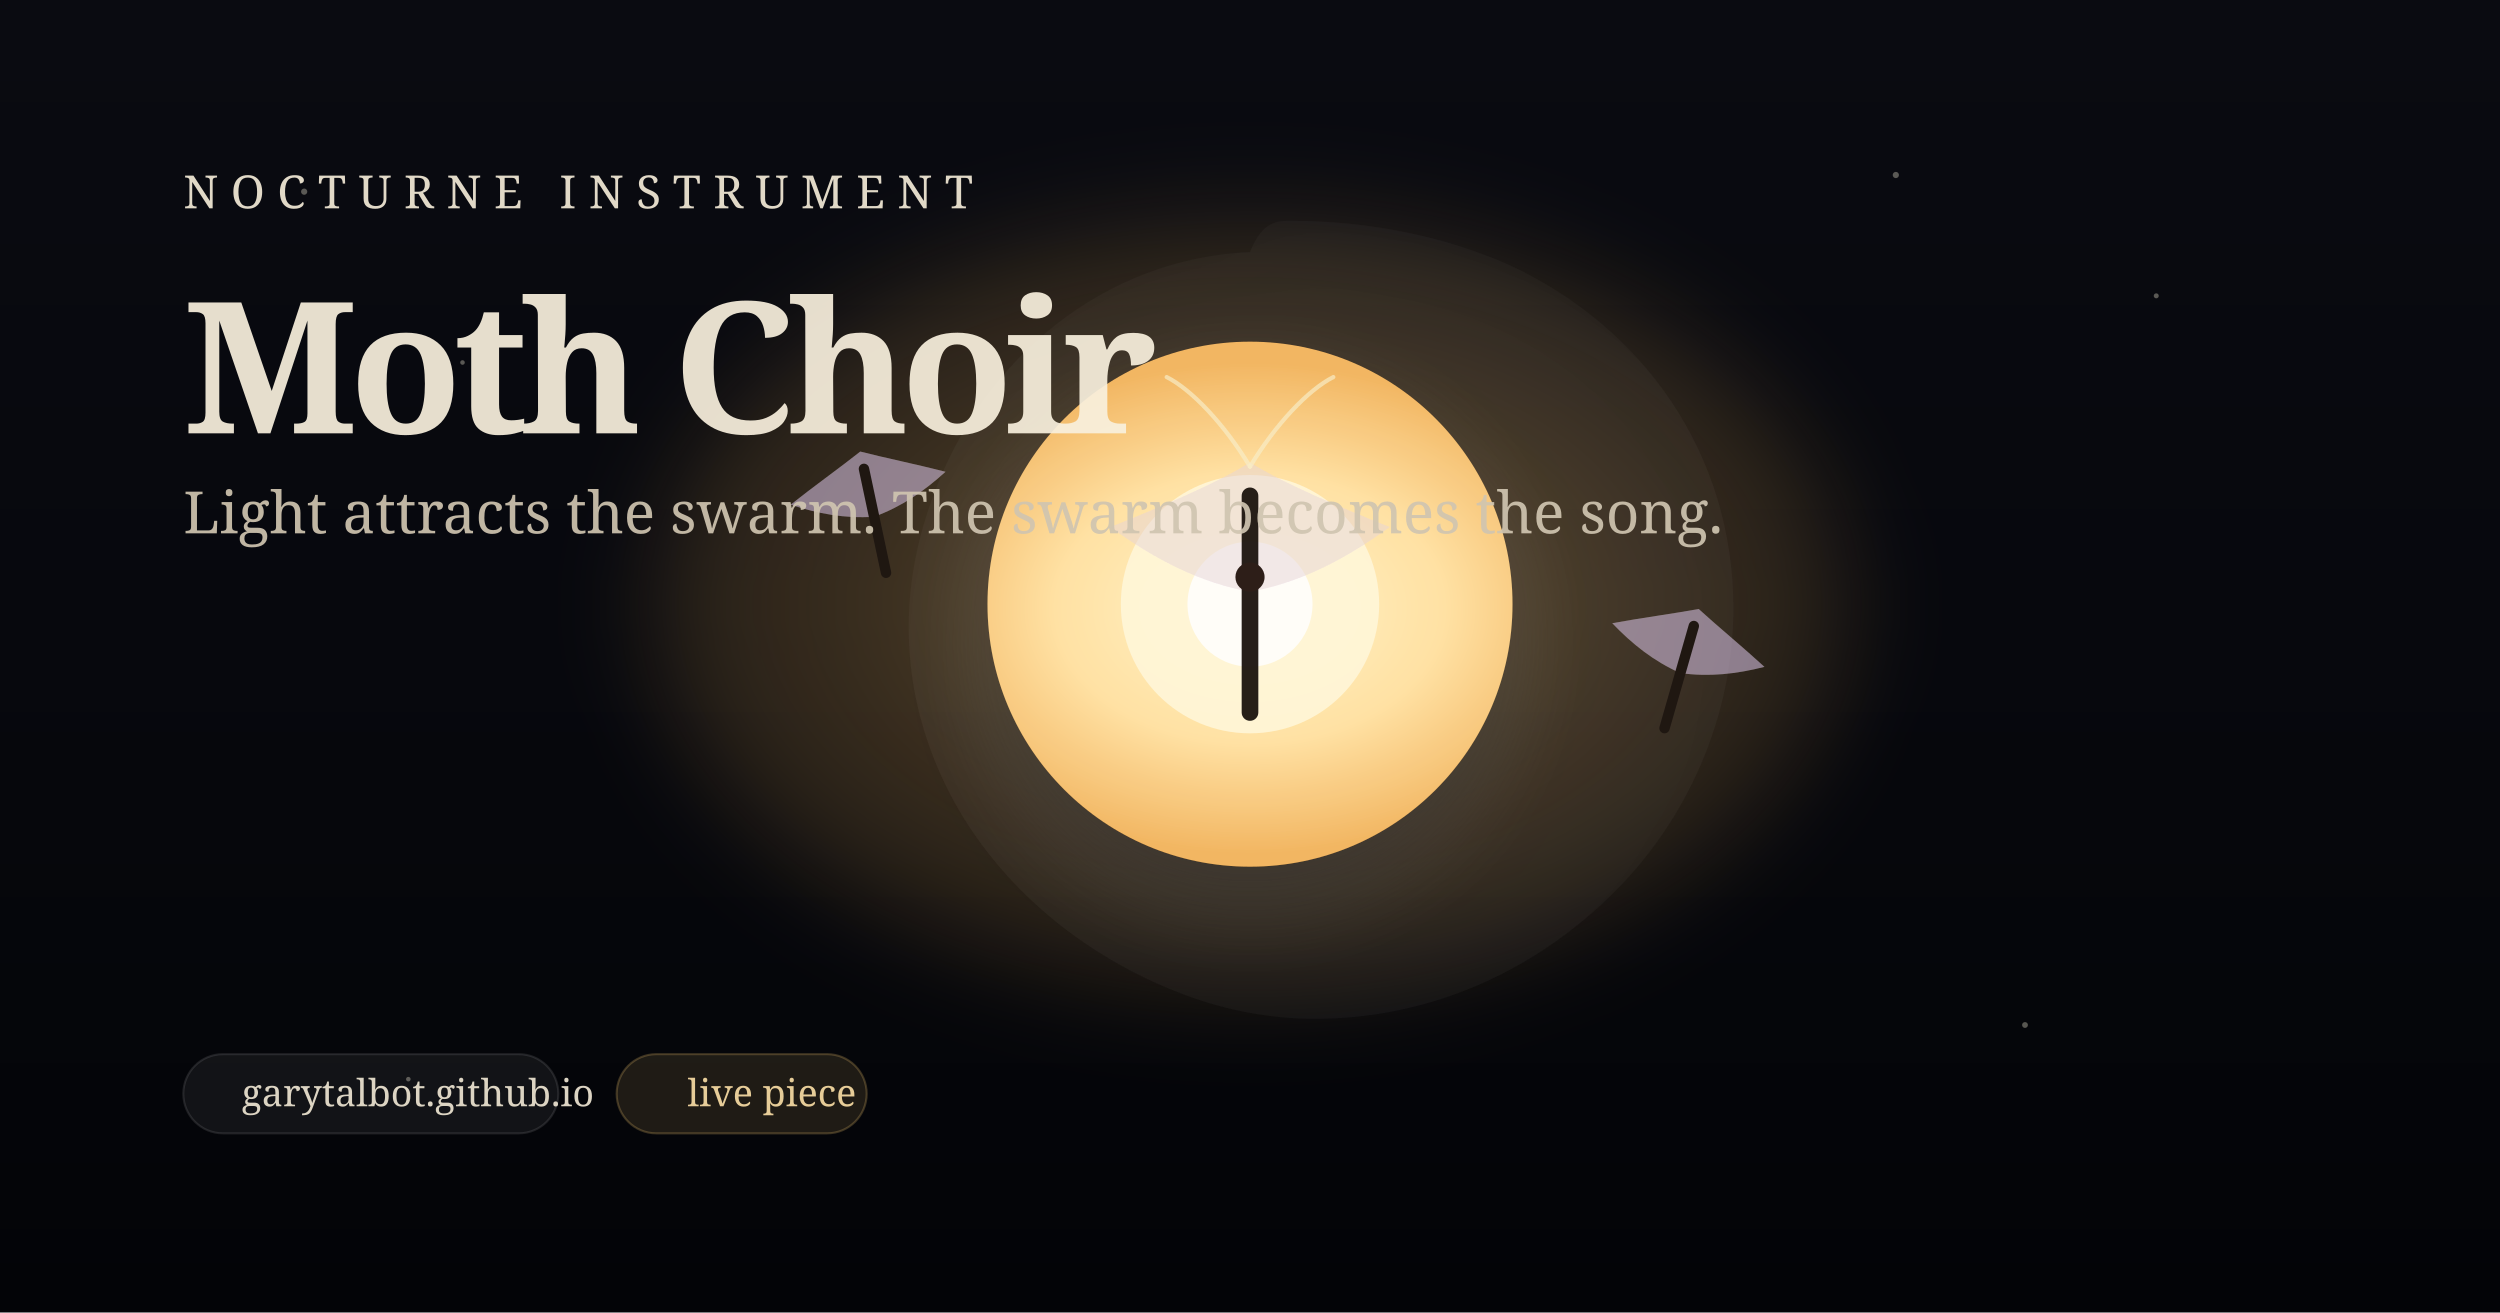
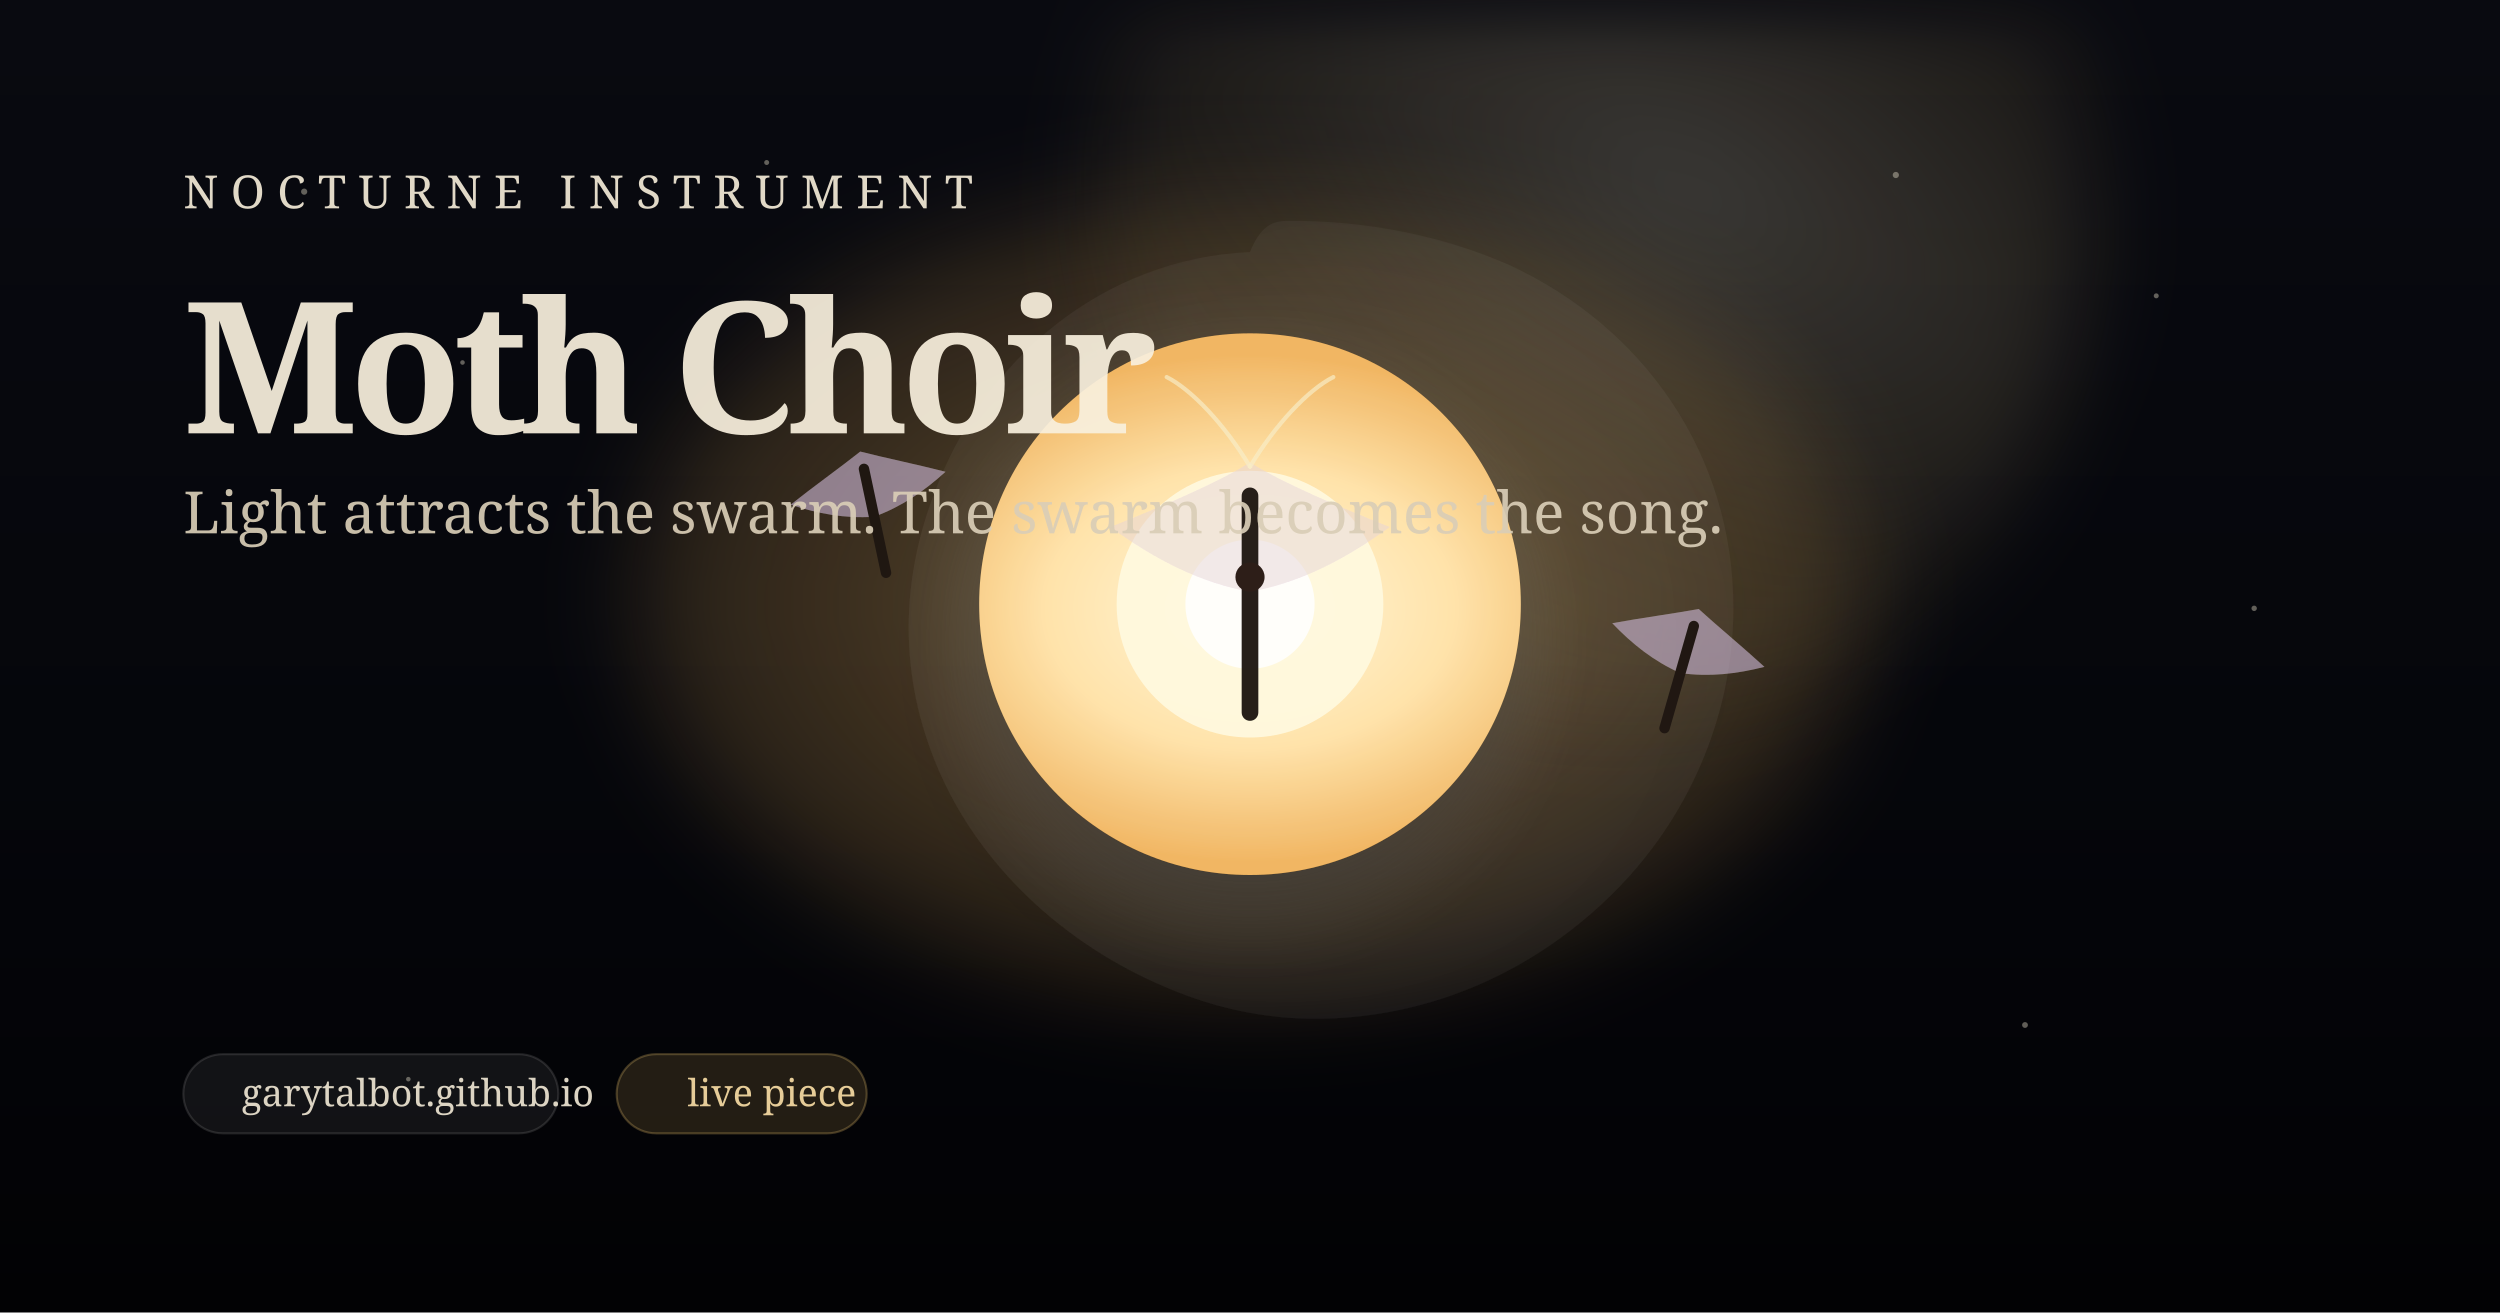
<svg xmlns="http://www.w3.org/2000/svg" width="1200" height="630" viewBox="0 0 1200 630" fill="none" role="img" aria-label="Moth Choir social card">
  <defs>
    <linearGradient id="bg" x1="600" y1="0" x2="600" y2="630" gradientUnits="userSpaceOnUse">
-       <stop stop-color="#0A0B11" />
-       <stop offset="0.62" stop-color="#06070C" />
-       <stop offset="1" stop-color="#030407" />
+       <stop stop-color="#090A10" />
+       <stop offset="0.58" stop-color="#05060B" />
+       <stop offset="1" stop-color="#020204" />
    </linearGradient>
-     <radialGradient id="glow" cx="0" cy="0" r="1" gradientUnits="userSpaceOnUse" gradientTransform="translate(600 290) rotate(90) scale(260 420)">
-       <stop stop-color="#FFD78A" stop-opacity="0.58" />
-       <stop offset="0.36" stop-color="#D8A455" stop-opacity="0.28" />
+     <radialGradient id="beam" cx="0" cy="0" r="1" gradientUnits="userSpaceOnUse" gradientTransform="translate(810 92) rotate(118) scale(380 720)">
+       <stop stop-color="#F4E9C6" stop-opacity="0.22" />
+       <stop offset="0.4" stop-color="#CDAE6B" stop-opacity="0.1" />
+       <stop offset="1" stop-color="#CDAE6B" stop-opacity="0" />
+     </radialGradient>
+     <radialGradient id="glow" cx="0" cy="0" r="1" gradientUnits="userSpaceOnUse" gradientTransform="translate(600 290) rotate(90) scale(270 430)">
+       <stop stop-color="#FFE39B" stop-opacity="0.62" />
+       <stop offset="0.36" stop-color="#D8A455" stop-opacity="0.3" />
      <stop offset="1" stop-color="#D8A455" stop-opacity="0" />
    </radialGradient>
-     <radialGradient id="halo" cx="0" cy="0" r="1" gradientUnits="userSpaceOnUse" gradientTransform="translate(600 292) rotate(90) scale(118 170)">
-       <stop stop-color="#FFF2CB" />
-       <stop offset="0.55" stop-color="#FFE0A0" />
-       <stop offset="1" stop-color="#F2B45E" />
+     <radialGradient id="halo" cx="0" cy="0" r="1" gradientUnits="userSpaceOnUse" gradientTransform="translate(600 292) rotate(90) scale(122 178)">
+       <stop stop-color="#FFF5D8" />
+       <stop offset="0.55" stop-color="#FFE2A7" />
+       <stop offset="1" stop-color="#F0B35D" />
    </radialGradient>
    <filter id="blur" x="-100" y="-100" width="1400" height="830" filterUnits="userSpaceOnUse" color-interpolation-filters="sRGB">
      <feGaussianBlur stdDeviation="22" />
    </filter>
    <filter id="shadow" x="-100" y="-100" width="1400" height="830" filterUnits="userSpaceOnUse" color-interpolation-filters="sRGB">
      <feDropShadow dx="0" dy="18" stdDeviation="18" flood-color="#000000" flood-opacity="0.45" />
    </filter>
  </defs>
  <rect width="1200" height="630" fill="url(#bg)" />
-   <ellipse cx="600" cy="290" rx="290" ry="190" fill="url(#glow)" filter="url(#blur)" />
-   <g opacity="0.34">
+   <ellipse cx="600" cy="286" rx="296" ry="196" fill="url(#glow)" filter="url(#blur)" />
+   <ellipse cx="766" cy="100" rx="238" ry="248" fill="url(#beam)" filter="url(#blur)" />
+   <g opacity="0.38">
    <circle cx="146" cy="92" r="1.5" fill="#F6EFD8" />
    <circle cx="222" cy="174" r="1.1" fill="#F6EFD8" />
    <circle cx="910" cy="84" r="1.5" fill="#F6EFD8" />
    <circle cx="1035" cy="142" r="1.2" fill="#F6EFD8" />
    <circle cx="972" cy="492" r="1.4" fill="#F6EFD8" />
    <circle cx="196" cy="518" r="1.1" fill="#F6EFD8" />
+     <circle cx="368" cy="78" r="1.2" fill="#F6EFD8" />
+     <circle cx="1082" cy="292" r="1.3" fill="#F6EFD8" />
  </g>
  <g filter="url(#shadow)">
-     <circle cx="600" cy="290" r="126" fill="url(#halo)" />
-     <circle cx="600" cy="290" r="62" fill="#FFF6D7" fill-opacity="0.9" />
-     <circle cx="600" cy="290" r="30" fill="#FFFDF8" />
-     <path d="M600 121C530 124 472 172 448 238C430 286 433 334 454 377C476 422 518 459 570 478C589 485 610 489 631 489C684 489 734 468 773 430C810 394 832 344 832 292C832 218 789 157 724 127C692 113 656 106 620 106C613 106 606 106 600 121Z" fill="rgba(255, 255, 255, 0.03)" />
+     <circle cx="600" cy="290" r="130" fill="url(#halo)" />
+     <circle cx="600" cy="290" r="64" fill="#FFF8DD" fill-opacity="0.94" />
+     <circle cx="600" cy="290" r="31" fill="#FFFEFA" />
+     <path d="M600 121C530 124 472 172 448 238C430 286 433 334 454 377C476 422 518 459 570 478C589 485 610 489 631 489C684 489 734 468 773 430C810 394 832 344 832 292C832 218 789 157 724 127C692 113 656 106 620 106C613 106 606 106 600 121Z" fill="rgba(255, 255, 255, 0.04)" />
  </g>
  <g opacity="0.96">
    <g transform="translate(600 290)">
      <path d="M0 -68C-16 -58 -42 -47 -67 -37C-45 -21 -23 -10 0 -6C23 -10 45 -21 67 -37C42 -47 16 -58 0 -68Z" fill="#CFC3FF" fill-opacity="0.36" />
      <path d="M0 -68C16 -58 42 -47 67 -37C45 -21 23 -10 0 -6C-23 -10 -45 -21 -67 -37C-42 -47 -16 -58 0 -68Z" fill="#FFE3B2" fill-opacity="0.28" />
      <rect x="-4" y="-56" width="8" height="112" rx="4" fill="#1E1611" />
      <path d="M0 -66C-12 -86 -28 -103 -40 -109" stroke="#F9EEC8" stroke-opacity="0.7" stroke-width="2" stroke-linecap="round" />
      <path d="M0 -66C12 -86 28 -103 40 -109" stroke="#F9EEC8" stroke-opacity="0.7" stroke-width="2" stroke-linecap="round" />
      <circle cx="0" cy="-13" r="7" fill="#24150F" />
    </g>
    <g transform="translate(420 250) rotate(-12)">
      <path d="M0 -34C-10 -29 -26 -22 -38 -16C-26 -9 -14 -4 0 -2C14 -4 26 -9 38 -16C26 -22 10 -29 0 -34Z" fill="#F6E4B6" fill-opacity="0.38" />
      <path d="M0 -34C10 -29 26 -22 38 -16C26 -9 14 -4 0 -2C-14 -4 -26 -9 -38 -16C-26 -22 -10 -29 0 -34Z" fill="#BCA8FF" fill-opacity="0.35" />
      <rect x="-2.5" y="-28" width="5" height="56" rx="2.5" fill="#1E1611" />
    </g>
    <g transform="translate(806 325) rotate(16)">
      <path d="M0 -34C-10 -29 -26 -22 -38 -16C-26 -9 -14 -4 0 -2C14 -4 26 -9 38 -16C26 -22 10 -29 0 -34Z" fill="#F6E4B6" fill-opacity="0.38" />
      <path d="M0 -34C10 -29 26 -22 38 -16C26 -9 14 -4 0 -2C-14 -4 -26 -9 -38 -16C-26 -22 -10 -29 0 -34Z" fill="#BCA8FF" fill-opacity="0.35" />
      <rect x="-2.5" y="-28" width="5" height="56" rx="2.5" fill="#1E1611" />
    </g>
  </g>
  <g opacity="0.92">
    <text x="88" y="100" fill="#F3EAD7" font-size="22" letter-spacing="6" font-family="Georgia, serif">NOCTURNE INSTRUMENT</text>
    <text x="88" y="208" fill="#F8F0DD" font-size="88" font-weight="700" font-family="Georgia, serif" letter-spacing="-4">Moth Choir</text>
-     <text x="88" y="256" fill="#CFC4B0" font-size="28" font-family="Georgia, serif">Light attracts the swarm. The swarm becomes the song.</text>
+     <text x="88" y="256" fill="#D9CDB6" font-size="28" font-family="Georgia, serif">Light attracts the swarm. The swarm becomes the song.</text>
  </g>
  <g opacity="0.9">
-     <rect x="88" y="506" width="180" height="38" rx="19" fill="rgba(255,255,255,0.06)" stroke="rgba(255,255,255,0.12)" />
+     <rect x="88" y="506" width="180" height="38" rx="19" fill="rgba(255,255,255,0.07)" stroke="rgba(255,255,255,0.13)" />
    <text x="116" y="531" fill="#F4EBD7" font-size="18" font-family="Georgia, serif">garytalbot.github.io</text>
-     <rect x="296" y="506" width="120" height="38" rx="19" fill="rgba(255, 208, 117, 0.12)" stroke="rgba(255, 208, 117, 0.25)" />
+     <rect x="296" y="506" width="120" height="38" rx="19" fill="rgba(255, 208, 117, 0.14)" stroke="rgba(255, 208, 117, 0.28)" />
    <text x="330" y="531" fill="#FFE2A7" font-size="18" font-family="Georgia, serif">live piece</text>
  </g>
</svg>
